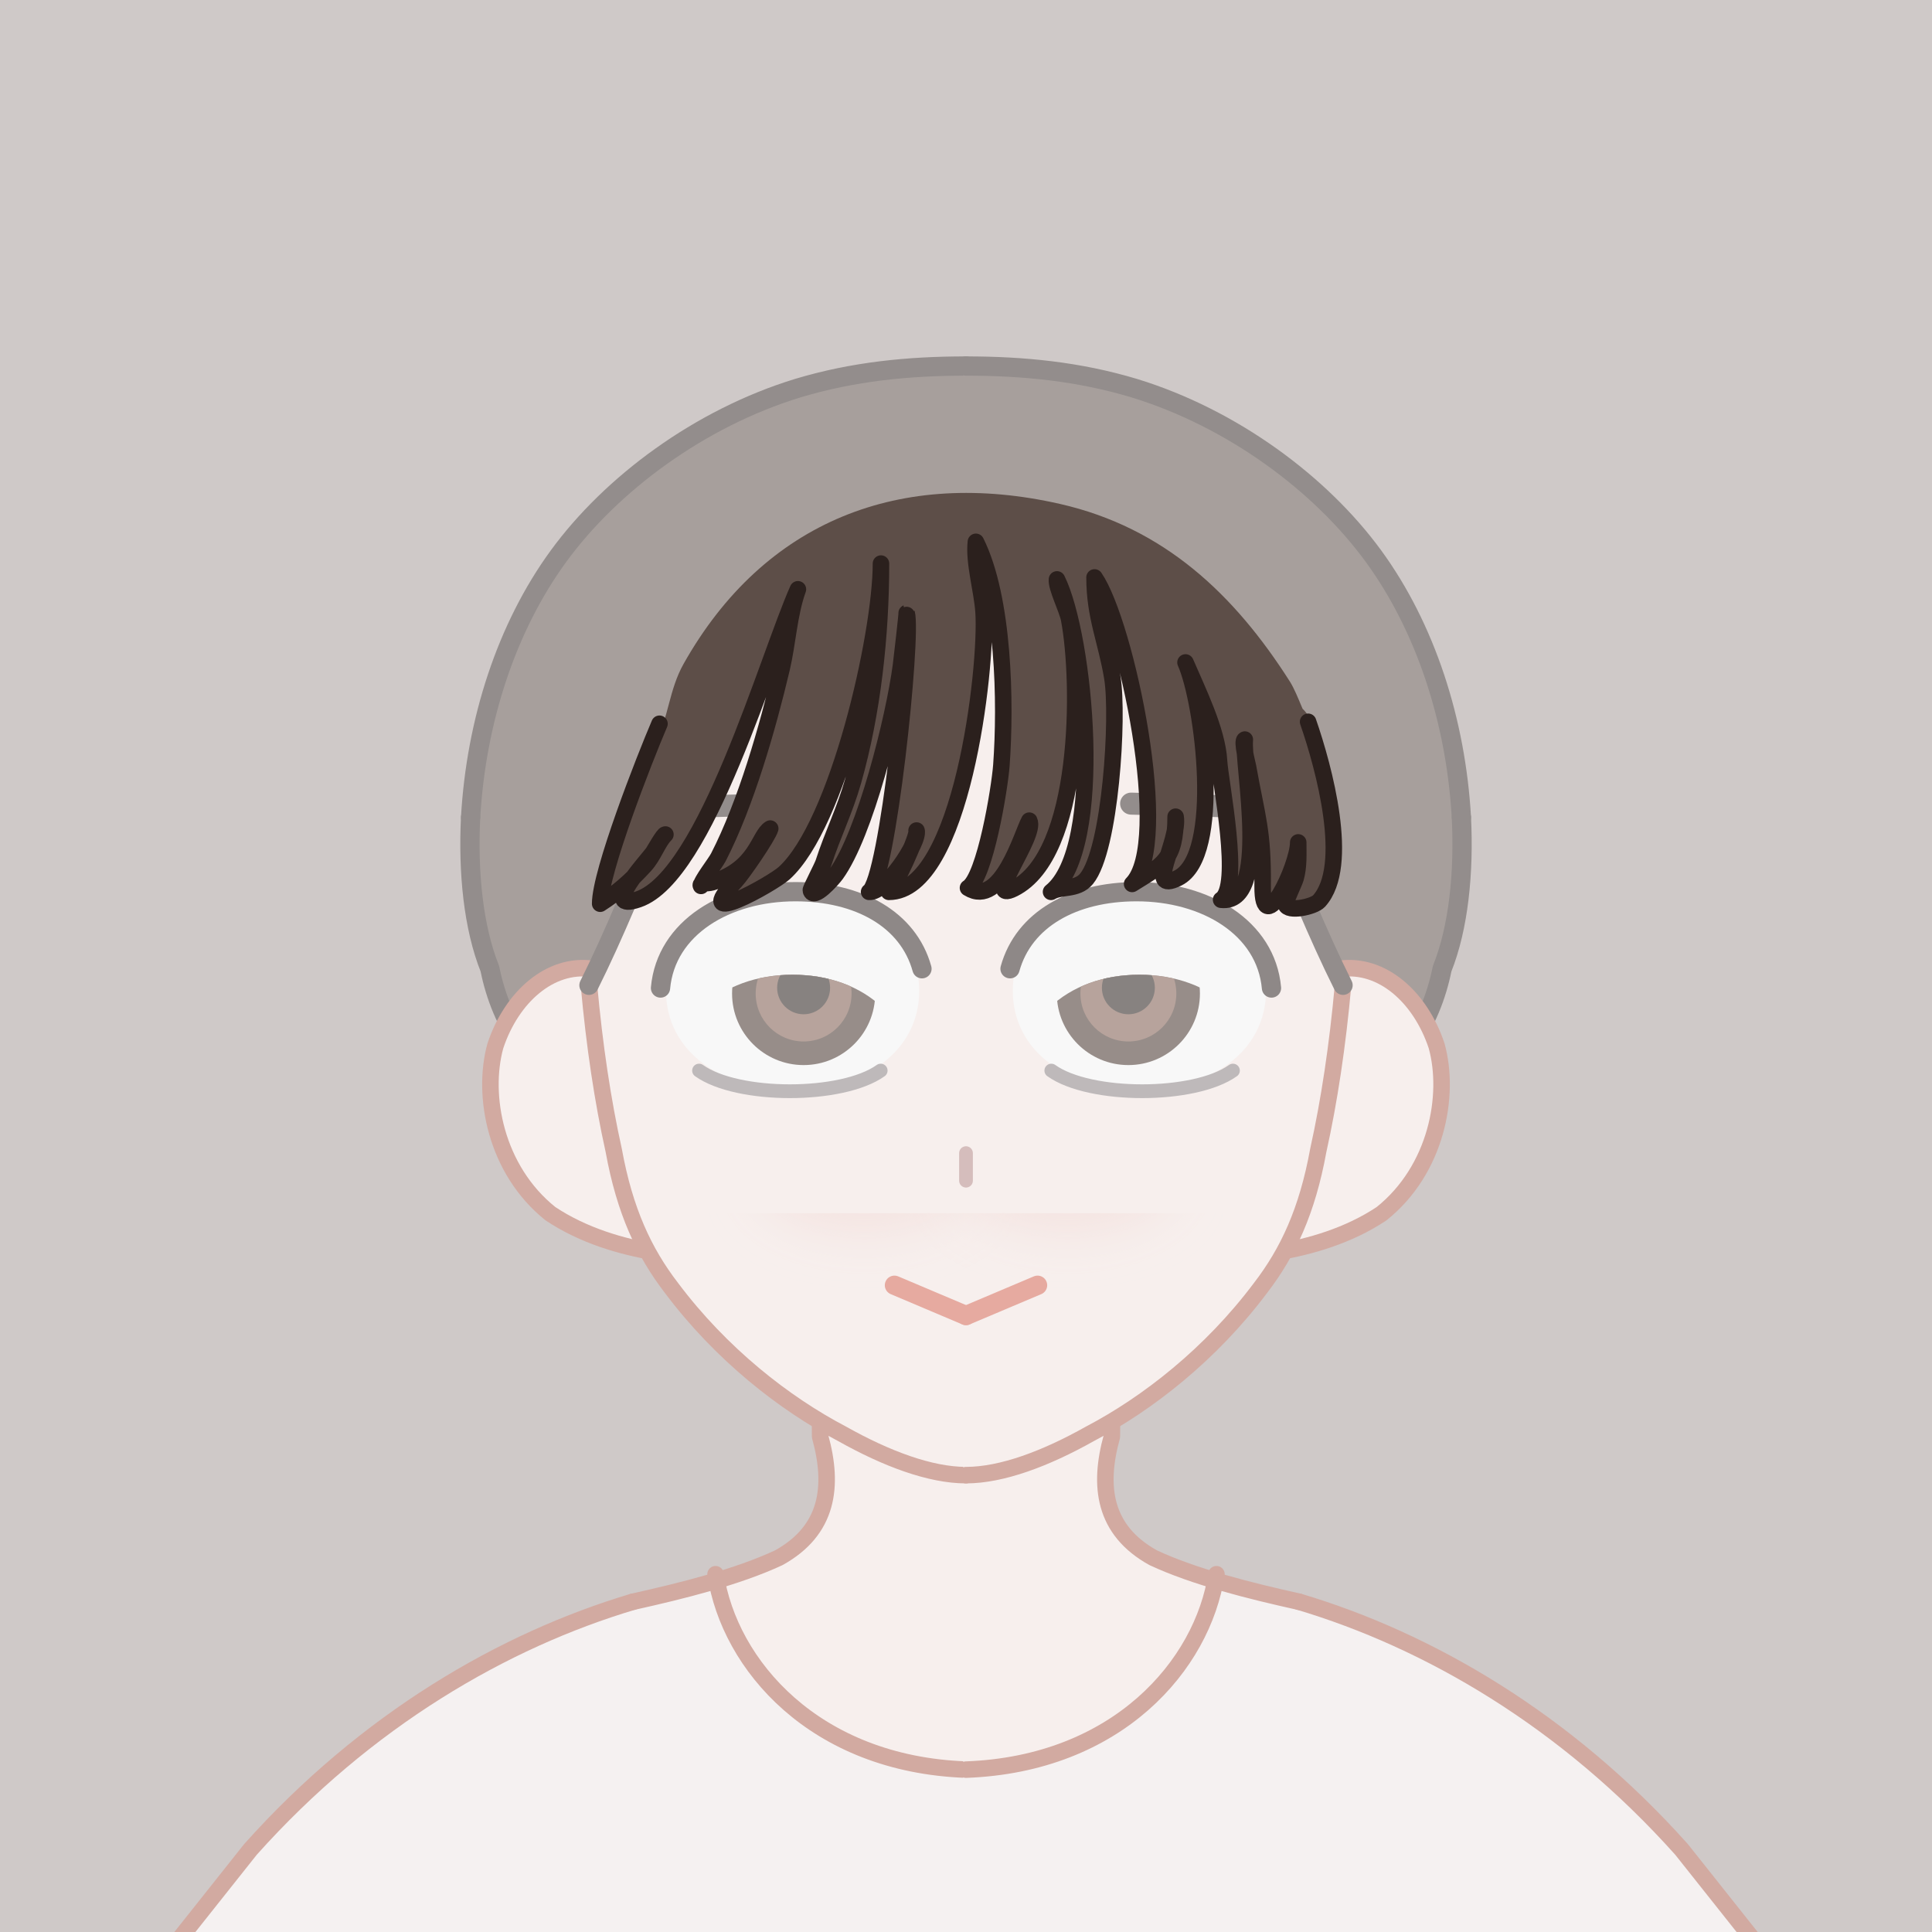
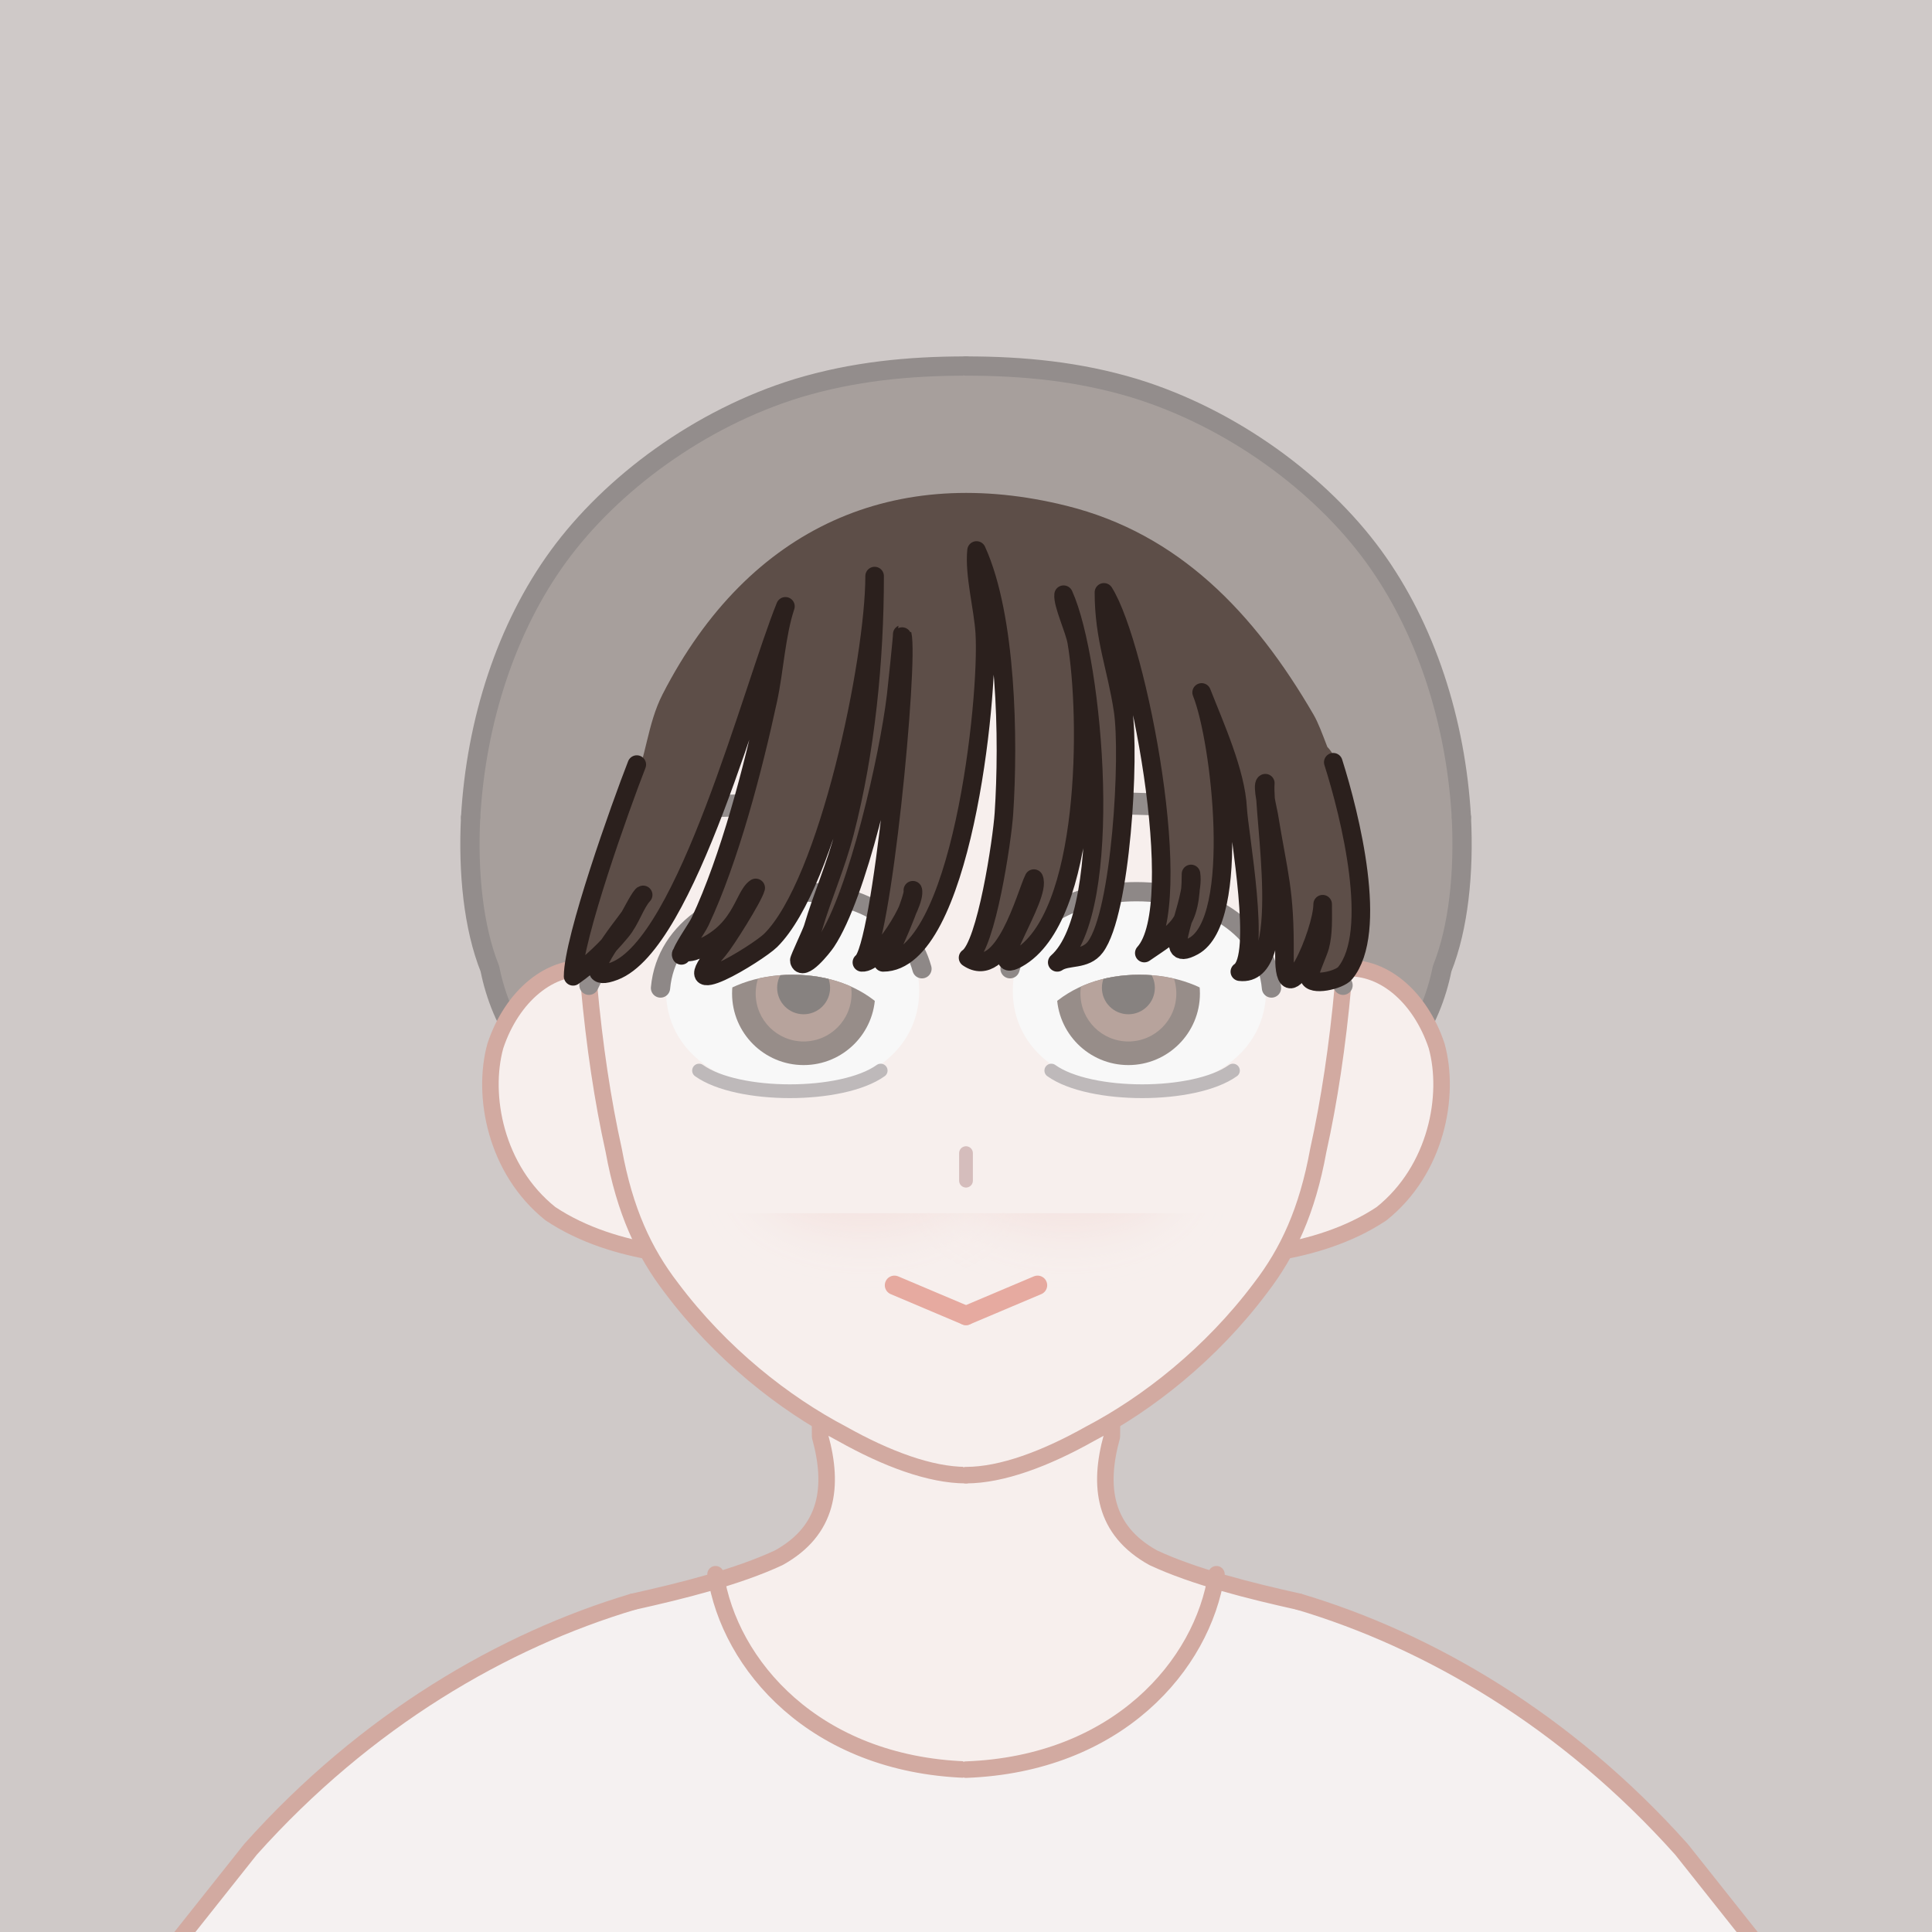
<svg xmlns="http://www.w3.org/2000/svg" width="702" height="702" viewBox="0 0 702 702">
  <defs>
-     <clipPath id="clip-path-1">
+     <clipPath id="clip-path-5">
      <path d="M242 440.81 L386 440.81 L386 544.44 L242 544.44 Z" />
    </clipPath>
    <filter id="filter-1" filterUnits="userSpaceOnUse" x="245" y="377" width="138" height="100" color-interpolation-filters="sRGB">
      <feGaussianBlur in="SourceGraphic" stdDeviation="9" color-interpolation-filters="linearRGB" />
    </filter>
-     <clipPath id="clip-path-2">
+     <clipPath id="clip-path-6">
      <path d="M460 440.81 L316 440.81 L316 544.44 L460 544.44 Z" />
    </clipPath>
    <filter id="filter-2" filterUnits="userSpaceOnUse" x="319" y="377" width="138" height="100" color-interpolation-filters="sRGB">
      <feGaussianBlur in="SourceGraphic" stdDeviation="9" color-interpolation-filters="linearRGB" />
    </filter>
-     <clipPath id="clip-path-3">
+     <clipPath id="clip-path-7">
      <path d="M242 400.79 C242 370.63 262 354.18 288 354.18 C314 354.18 334 370.63 334 400.79 C334 430.94 314 450.13 288 450.13 C262 450.13 242 430.94 242 400.79 Z" />
    </clipPath>
-     <clipPath id="clip-path-4">
+     <clipPath id="clip-path-8">
      <path d="M460 400.79 C460 370.63 440 354.18 414 354.18 C388 354.18 368 370.63 368 400.79 C368 430.94 388 450.13 414 450.13 C440 450.13 460 430.94 460 400.79 Z" />
    </clipPath>
  </defs>
  <g id="_ref">
    <g opacity="0.5">
      <rect x="0" y="0" width="702" height="702" fill="#ada19f" />
      <g data-layer="body">
        <g>
          <path d="M260 573 L230 582 C183 596 133 625 91 672 L60 712 L352 712 L352 643 C296 641 265 605 260 573 Z" fill="#f9f2f1" />
          <path d="M296 490 L298 522 C303 540 301 556 283 566 L260 573 C265 605 296 641 352 643 L352 490 Z" fill="#fdeeea" />
          <path d="M230 582 C183 596 133 625 91 672 L64 706" fill="none" stroke="#b46352" stroke-width="6" stroke-linecap="round" stroke-linejoin="round" />
          <path d="M296 500 C298 510 298 516 298 522 C303 540 301 556 283 566 C268 573 248 578 230 582" fill="none" stroke="#b46352" stroke-width="6" stroke-linecap="round" stroke-linejoin="round" />
          <path d="M260 572 C265 605 296 641 351 643" fill="none" stroke="#b46352" stroke-width="6" stroke-linecap="round" stroke-linejoin="round" />
        </g>
        <g>
          <path d="M442 573 L472 582 C519 596 569 625 611 672 L642 712 L350 712 L350 643 C406 641 437 605 442 573 Z" fill="#f9f2f1" />
          <path d="M406 490 L404 522 C399 540 401 556 419 566 L442 573 C437 605 406 641 350 643 L350 490 Z" fill="#fdeeea" />
          <path d="M472 582 C519 596 569 625 611 672 L638 706" fill="none" stroke="#b46352" stroke-width="6" stroke-linecap="round" stroke-linejoin="round" />
          <path d="M406 500 C404 510 404 516 404 522 C399 540 401 556 419 566 C434 573 454 578 472 582" fill="none" stroke="#b46352" stroke-width="6" stroke-linecap="round" stroke-linejoin="round" />
          <path d="M442 572 C437 605 406 641 351 643" fill="none" stroke="#b46352" stroke-width="6" stroke-linecap="round" stroke-linejoin="round" />
        </g>
      </g>
      <g data-layer="hairBase">
        <g>
          <path d="M352 133 L351 133 C330 133 310 135 290 141 C254 152 222 176 203 202 C184 228 173 262 171 297 C170 317 172 337 178 352 C180 362 184 372 190 380 L198 386 L352 386 Z" fill="#5d4e48" />
          <path d="M351 133 C330 133 310 135 290 141 C254 152 222 176 203 202 C184 228 173 262 171 297" fill="none" stroke="#352a27" stroke-width="7" stroke-linecap="round" stroke-linejoin="round" />
          <path d="M171 297 C170 317 172 337 178 352 C180 362 184 372 190 380" fill="none" stroke="#352a27" stroke-width="7" stroke-linecap="round" stroke-linejoin="round" />
        </g>
        <g>
          <path d="M350 133 L351 133 C372 133 392 135 412 141 C448 152 480 176 499 202 C518 228 529 262 531 297 C532 317 530 337 524 352 C522 362 518 372 512 380 L504 386 L350 386 Z" fill="#5d4e48" />
          <path d="M351 133 C372 133 392 135 412 141 C448 152 480 176 499 202 C518 228 529 262 531 297" fill="none" stroke="#352a27" stroke-width="7" stroke-linecap="round" stroke-linejoin="round" />
          <path d="M531 297 C532 317 530 337 524 352 C522 362 518 372 512 380" fill="none" stroke="#352a27" stroke-width="7" stroke-linecap="round" stroke-linejoin="round" />
        </g>
      </g>
      <g data-layer="ear">
        <g>
          <path d="M215 352 C200 350 186 362 180 380 C175 398 180 425 200 441 C212 449 226 453 238 455 L225 380 Z" fill="#fdeeea" />
          <path d="M215 352 C200 350 186 362 180 380 C175 398 180 425 200 441 C212 449 226 453 238 455" fill="none" stroke="#b46352" stroke-width="6" stroke-linecap="round" stroke-linejoin="round" />
        </g>
        <g>
          <path d="M487 352 C502 350 516 362 522 380 C527 398 522 425 502 441 C490 449 476 453 464 455 L477 380 Z" fill="#fdeeea" />
          <path d="M487 352 C502 350 516 362 522 380 C527 398 522 425 502 441 C490 449 476 453 464 455" fill="none" stroke="#b46352" stroke-width="6" stroke-linecap="round" stroke-linejoin="round" />
        </g>
      </g>
      <g data-layer="face">
        <g>
          <path d="M352 200 L351 200 C322 200 296 208 278 228 C262 246 250 272 240 298 C232 318 223 340 214 358 C216 380 219 400 223 418 C227 440 234 455 244 468 C262 492 285 510 306 521 C322 530 338 536 351 536 L352 536 Z" fill="#fdeeea" />
          <path d="M214 358 C216 380 219 400 223 418 C227 440 234 455 244 468 C262 492 285 510 306 521 C322 530 338 536 351 536" fill="none" stroke="#b46352" stroke-width="6" stroke-linecap="round" stroke-linejoin="round" />
        </g>
        <g>
          <path d="M350 200 L351 200 C380 200 406 208 424 228 C440 246 452 272 462 298 C470 318 479 340 488 358 C486 380 483 400 479 418 C475 440 468 455 458 468 C440 492 417 510 396 521 C380 530 364 536 351 536 L350 536 Z" fill="#fdeeea" />
          <path d="M488 358 C486 380 483 400 479 418 C475 440 468 455 458 468 C440 492 417 510 396 521 C380 530 364 536 351 536" fill="none" stroke="#b46352" stroke-width="6" stroke-linecap="round" stroke-linejoin="round" />
        </g>
      </g>
      <g data-layer="makeup">
-         <g clip-path="url(#clip-path-1)">
+         <g clip-path="url(#clip-path-5)">
          <g filter="url(#filter-1)">
            <ellipse cx="314" cy="427" rx="40" ry="21" fill="#f3bfb8" opacity="0.5" />
          </g>
        </g>
-         <g clip-path="url(#clip-path-2)">
+         <g clip-path="url(#clip-path-6)">
          <g filter="url(#filter-2)">
            <ellipse cx="388" cy="427" rx="40" ry="21" fill="#f3bfb8" opacity="0.5" />
          </g>
        </g>
      </g>
      <g data-layer="mouth">
        <line x1="325" y1="467" x2="351" y2="478" fill="none" stroke="#dc6450" stroke-width="7" stroke-linecap="round" stroke-linejoin="round" />
        <line x1="377" y1="467" x2="351" y2="478" fill="none" stroke="#dc6450" stroke-width="7" stroke-linecap="round" stroke-linejoin="round" />
        <line x1="351" y1="419" x2="351" y2="429" fill="none" stroke="#b98a88" stroke-width="5" stroke-linecap="round" />
      </g>
      <g data-layer="eye">
        <path d="M242 360 C242 338 262 326 288 326 C314 326 334 338 334 360 C334 382 314 396 288 396 C262 396 242 382 242 360 Z" fill="#ffffff" />
-         <g clip-path="url(#clip-path-3)">
+         <g clip-path="url(#clip-path-7)">
          <g>
            <circle cx="292" cy="361" r="26" fill="#3e2a22" />
            <circle cx="292" cy="361" r="17.42" fill="#7e5647" />
            <circle cx="292" cy="358.92" r="9.62" fill="#1e1410" />
          </g>
        </g>
        <g>
          <path d="M254 389 C268 399 306 399 320 389" fill="none" stroke="#8b8284" stroke-width="5" stroke-linecap="round" />
          <path d="M240 359 C242 337 264 324 289 324 C312 324 330 334 335 352" fill="none" stroke="#2b201d" stroke-width="7" stroke-linecap="round" stroke-linejoin="round" />
        </g>
        <g>
          <path d="M460 360 C460 338 440 326 414 326 C388 326 368 338 368 360 C368 382 388 396 414 396 C440 396 460 382 460 360 Z" fill="#ffffff" />
-           <g clip-path="url(#clip-path-4)">
+           <g clip-path="url(#clip-path-8)">
            <g>
              <circle cx="410" cy="361" r="26" fill="#3e2a22" />
              <circle cx="410" cy="361" r="17.42" fill="#7e5647" />
              <circle cx="410" cy="358.92" r="9.62" fill="#1e1410" />
            </g>
          </g>
          <g>
            <path d="M448 389 C434 399 396 399 382 389" fill="none" stroke="#8b8284" stroke-width="5" stroke-linecap="round" />
            <path d="M462 359 C460 337 438 324 413 324 C390 324 372 334 367 352" fill="none" stroke="#2b201d" stroke-width="7" stroke-linecap="round" stroke-linejoin="round" />
          </g>
        </g>
      </g>
      <g data-layer="hairLine">
        <path d="M351 200 C322 200 296 208 278 228 C262 246 250 272 240 298 C232 318 223 340 214 358" fill="none" stroke="#352a27" stroke-width="7" stroke-linecap="round" stroke-linejoin="round" />
        <path d="M351 200 C380 200 406 208 424 228 C440 246 452 272 462 298 C470 318 479 340 488 358" fill="none" stroke="#352a27" stroke-width="7" stroke-linecap="round" stroke-linejoin="round" />
      </g>
      <g data-layer="brow">
        <polyline points="243,297 256,293 291,292" fill="none" stroke="#352a27" stroke-width="8" stroke-linecap="round" stroke-linejoin="round" />
        <polyline points="459,297 446,293 411,292" fill="none" stroke="#352a27" stroke-width="8" stroke-linecap="round" stroke-linejoin="round" />
      </g>
    </g>
  </g>
  <g id="full">
-     <path d="M477.461 265.136 C474.439 262.115 471.836 252.595 468.645 247.582 C448.549 216.019 422.984 191.708 385.134 183.101 C327.514 169.999 277.731 189.03 248.361 241.259 C243.151 250.523 242.841 260.866 238.191 270.166 L238.191 269.447 C232.724 282.204 218.073 316.811 218.073 328.366 C224.385 324.308 229.194 320.056 234.251 314.541 C237.641 310.844 238.959 306.043 241.784 303.218 C241.169 302.972 237.705 309.221 237.203 309.914 C235.127 312.779 217.649 331.742 231.996 326.765 C256.545 318.25 278.805 239.142 289.925 214.121 C286.732 222.903 286.198 233.672 284.017 242.902 C278.961 264.299 271.045 292.005 261.044 311.452 C259.872 313.731 254.718 320.158 254.718 321.9 C254.016 320.731 257.303 321.032 258.608 320.637 C275.123 315.628 275.553 303.65 279.866 301.062 C279.032 303.981 269.628 317.617 267.26 320.14 C250.342 338.158 280.674 321.105 284.915 317.275 C304.456 299.63 320.103 230.789 320.103 204.78 C320.103 230.722 317.077 258.864 309.992 283.786 C306.905 294.643 302.58 303.145 299.237 313.457 C298.726 315.033 294.492 323.053 294.609 323.52 C295.566 327.358 302.561 319.315 303.746 317.687 C314.327 303.157 324.907 260.673 327.381 241.753 C327.614 239.967 329.611 222.676 329.444 222.743 C331.78 231.152 322.479 320.043 315.792 324.055 C321.695 324.477 334.115 306.093 333.037 301.781 C333.844 303.395 324.942 322.582 322.977 324.055 C349.362 324.055 358.78 242.57 357.378 222.303 C356.838 214.496 353.764 204.336 354.593 196.876 C364.826 217.343 365.503 255.407 363.858 278.064 C363.259 286.315 357.922 318.896 351.719 322.618 C363.765 330.147 371.393 302.868 373.993 298.188 C376.749 303.701 356.867 328.679 368.392 322.872 C392.937 310.504 392.805 248.057 388.488 225.073 C387.78 221.303 383.695 213.384 384.052 210.528 C394.241 230.906 401.791 308.14 381.897 324.055 C385.371 321.884 391.333 323.55 394.803 319.308 C403.508 308.669 406.509 260.344 404.17 246.204 C401.955 232.812 397.704 224.079 397.704 209.81 C409.038 226.181 426.118 306.419 411.356 321.181 C422.442 314.252 427.164 312.567 427.164 296.751 C428.642 305.62 416.008 325.001 427.987 319.049 C444.26 310.963 437.257 255.333 430.756 240.706 C435.177 251.022 442.345 265.398 442.945 276.511 C443.354 284.075 451.219 322.412 443.69 326.929 C461.668 328.927 451.376 278.092 452.312 268.729 C451.04 269.153 453.265 277.451 453.452 278.497 C456.78 297.169 458.978 301.7 458.784 321.981 C458.592 342.118 471.712 314.695 471.712 306.092 C471.712 310.416 471.972 314.889 470.777 319.094 C470.292 320.802 466.928 327.584 467.177 328.632 C467.868 331.531 477.361 329.53 479.293 327.395 C490.791 314.688 480.791 256.514 470.994 256.514" fill="#5d4e48" />
-     <path d="M239.628 262.981 C234.161 275.737 218.073 316.811 218.073 328.366 C224.385 324.308 229.194 320.056 234.251 314.541 C237.641 310.844 238.959 306.043 241.784 303.218 C241.169 302.972 237.705 309.221 237.203 309.914 C235.127 312.779 217.649 331.742 231.996 326.765 C256.545 318.25 278.805 239.142 289.925 214.121 C286.732 222.903 286.198 233.672 284.017 242.902 C278.961 264.299 271.045 292.005 261.044 311.452 C259.872 313.731 254.718 320.158 254.718 321.9 C254.016 320.731 257.303 321.032 258.608 320.637 C275.123 315.628 275.553 303.65 279.866 301.062 C279.032 303.981 269.628 317.617 267.26 320.14 C250.342 338.158 280.674 321.105 284.915 317.275 C304.456 299.63 320.103 230.789 320.103 204.78 C320.103 230.722 317.077 258.864 309.992 283.786 C306.905 294.643 302.58 303.145 299.237 313.457 C298.726 315.033 294.492 323.053 294.609 323.52 C295.566 327.358 302.561 319.315 303.746 317.687 C314.327 303.157 324.907 260.673 327.381 241.753 C327.614 239.967 329.611 222.676 329.444 222.743 C331.78 231.152 322.479 320.043 315.792 324.055 C321.695 324.477 334.115 306.093 333.037 301.781 C333.844 303.395 324.942 322.582 322.977 324.055 C349.362 324.055 358.78 242.57 357.378 222.303 C356.838 214.496 353.764 204.336 354.593 196.876 C364.826 217.343 365.503 255.407 363.858 278.064 C363.259 286.315 357.922 318.896 351.719 322.618 C363.765 330.147 371.393 302.868 373.993 298.188 C376.749 303.701 356.867 328.679 368.392 322.872 C392.937 310.504 392.805 248.057 388.488 225.073 C387.78 221.303 383.695 213.384 384.052 210.528 C394.241 230.906 401.791 308.14 381.897 324.055 C385.371 321.884 391.333 323.55 394.803 319.308 C403.508 308.669 406.509 260.344 404.17 246.204 C401.955 232.812 397.704 224.079 397.704 209.81 C409.038 226.181 426.118 306.419 411.356 321.181 C422.442 314.252 427.164 312.567 427.164 296.751 C428.642 305.62 416.008 325.001 427.987 319.049 C444.26 310.963 437.257 255.333 430.756 240.706 C435.177 251.022 442.345 265.398 442.945 276.511 C443.354 284.075 451.219 322.412 443.69 326.929 C461.668 328.927 451.376 278.092 452.312 268.729 C451.04 269.153 453.265 277.451 453.452 278.497 C456.78 297.169 458.978 301.7 458.784 321.981 C458.592 342.118 471.712 314.695 471.712 306.092 C471.712 310.416 471.972 314.889 470.777 319.094 C470.292 320.802 466.928 327.584 467.177 328.632 C467.868 331.531 477.361 329.53 479.293 327.395 C490.791 314.688 481.053 278.788 475.305 262.262" fill="none" stroke="#2b201d" stroke-width="6" stroke-linecap="round" stroke-linejoin="round" />
+     <path d="M486.765 280.347 C483.52 276.792 480.725 265.589 477.298 259.689 C455.72 222.546 428.268 193.937 387.626 183.808 C325.755 168.389 272.299 190.785 240.762 252.248 C235.167 263.15 234.834 275.322 229.841 286.266 L229.841 285.42 C223.971 300.433 208.239 341.158 208.239 354.756 C215.017 349.981 220.181 344.977 225.611 338.487 C229.251 334.136 230.666 328.486 233.699 325.162 C233.039 324.872 229.32 332.226 228.78 333.042 C226.551 336.413 207.784 358.729 223.189 352.872 C249.55 342.852 273.452 249.757 285.392 220.312 C281.964 230.647 281.39 243.32 279.048 254.182 C273.619 279.362 265.119 311.966 254.38 334.852 C253.122 337.534 247.588 345.097 247.588 347.147 C246.834 345.771 250.363 346.126 251.765 345.661 C269.498 339.766 269.96 325.67 274.591 322.625 C273.696 326.06 263.598 342.107 261.055 345.076 C242.889 366.279 275.459 346.211 280.013 341.704 C300.995 320.94 317.797 239.927 317.797 209.32 C317.797 239.848 314.548 272.966 306.94 302.294 C303.625 315.071 298.981 325.076 295.391 337.211 C294.843 339.066 290.296 348.504 290.422 349.053 C291.45 353.57 298.961 344.105 300.233 342.189 C311.595 325.09 322.955 275.095 325.612 252.83 C325.862 250.728 328.006 230.38 327.827 230.459 C330.335 240.354 320.348 344.962 313.168 349.683 C319.506 350.18 332.843 328.545 331.685 323.471 C332.552 325.37 322.993 347.95 320.883 349.683 C349.215 349.683 359.327 253.791 357.822 229.941 C357.242 220.754 353.941 208.797 354.831 200.018 C365.819 224.104 366.546 268.898 364.78 295.561 C364.137 305.27 358.406 343.612 351.745 347.992 C364.68 356.852 372.871 324.75 375.663 319.243 C378.622 325.73 357.273 355.125 369.649 348.291 C396.005 333.736 395.863 260.248 391.227 233.201 C390.467 228.764 386.081 219.445 386.464 216.084 C397.405 240.065 405.512 330.954 384.15 349.683 C387.88 347.128 394.282 349.089 398.008 344.097 C407.355 331.577 410.578 274.708 408.066 258.068 C405.688 242.308 401.123 232.031 401.123 215.239 C413.293 234.505 431.634 328.929 415.782 346.301 C427.686 338.147 432.757 336.164 432.757 317.552 C434.344 327.989 420.778 350.796 433.64 343.792 C451.114 334.276 443.594 268.811 436.614 251.598 C441.361 263.737 449.058 280.655 449.702 293.733 C450.141 302.634 458.587 347.749 450.502 353.065 C469.806 355.416 458.755 295.594 459.76 284.575 C458.394 285.074 460.784 294.839 460.984 296.07 C464.558 318.043 466.918 323.376 466.71 347.242 C466.504 370.94 480.592 338.668 480.592 328.544 C480.592 333.633 480.871 338.896 479.588 343.845 C479.067 345.855 475.455 353.836 475.722 355.069 C476.464 358.481 486.657 356.126 488.732 353.614 C501.078 338.66 490.34 270.201 479.821 270.201" fill="#5d4e48" />
+     <path d="M231.384 277.811 C225.514 292.822 208.239 341.158 208.239 354.756 C215.017 349.981 220.181 344.977 225.611 338.487 C229.251 334.136 230.666 328.486 233.699 325.162 C233.039 324.872 229.32 332.226 228.78 333.042 C226.551 336.413 207.784 358.729 223.189 352.872 C249.55 342.852 273.452 249.757 285.392 220.312 C281.964 230.647 281.39 243.32 279.048 254.182 C273.619 279.362 265.119 311.966 254.38 334.852 C253.122 337.534 247.588 345.097 247.588 347.147 C246.834 345.771 250.363 346.126 251.765 345.661 C269.498 339.766 269.96 325.67 274.591 322.625 C273.696 326.06 263.598 342.107 261.055 345.076 C242.889 366.279 275.459 346.211 280.013 341.704 C300.995 320.94 317.797 239.927 317.797 209.32 C317.797 239.848 314.548 272.966 306.94 302.294 C303.625 315.071 298.981 325.076 295.391 337.211 C294.843 339.066 290.296 348.504 290.422 349.053 C291.45 353.57 298.961 344.105 300.233 342.189 C311.595 325.09 322.955 275.095 325.612 252.83 C325.862 250.728 328.006 230.38 327.827 230.459 C330.335 240.354 320.348 344.962 313.168 349.683 C319.506 350.18 332.843 328.545 331.685 323.471 C332.552 325.37 322.993 347.95 320.883 349.683 C349.215 349.683 359.327 253.791 357.822 229.941 C357.242 220.754 353.941 208.797 354.831 200.018 C365.819 224.104 366.546 268.898 364.78 295.561 C364.137 305.27 358.406 343.612 351.745 347.992 C364.68 356.852 372.871 324.75 375.663 319.243 C378.622 325.73 357.273 355.125 369.649 348.291 C396.005 333.736 395.863 260.248 391.227 233.201 C390.467 228.764 386.081 219.445 386.464 216.084 C397.405 240.065 405.512 330.954 384.15 349.683 C387.88 347.128 394.282 349.089 398.008 344.097 C407.355 331.577 410.578 274.708 408.066 258.068 C405.688 242.308 401.123 232.031 401.123 215.239 C413.293 234.505 431.634 328.929 415.782 346.301 C427.686 338.147 432.757 336.164 432.757 317.552 C434.344 327.989 420.778 350.796 433.64 343.792 C451.114 334.276 443.594 268.811 436.614 251.598 C441.361 263.737 449.058 280.655 449.702 293.733 C450.141 302.634 458.587 347.749 450.502 353.065 C469.806 355.416 458.755 295.594 459.76 284.575 C458.394 285.074 460.784 294.839 460.984 296.07 C464.558 318.043 466.918 323.376 466.71 347.242 C466.504 370.94 480.592 338.668 480.592 328.544 C480.592 333.633 480.871 338.896 479.588 343.845 C479.067 345.855 475.455 353.836 475.722 355.069 C476.464 358.481 486.657 356.126 488.732 353.614 C501.078 338.66 490.622 296.413 484.45 276.965" fill="none" stroke="#2b201d" stroke-width="6.745" stroke-linecap="round" stroke-linejoin="round" />
  </g>
</svg>
